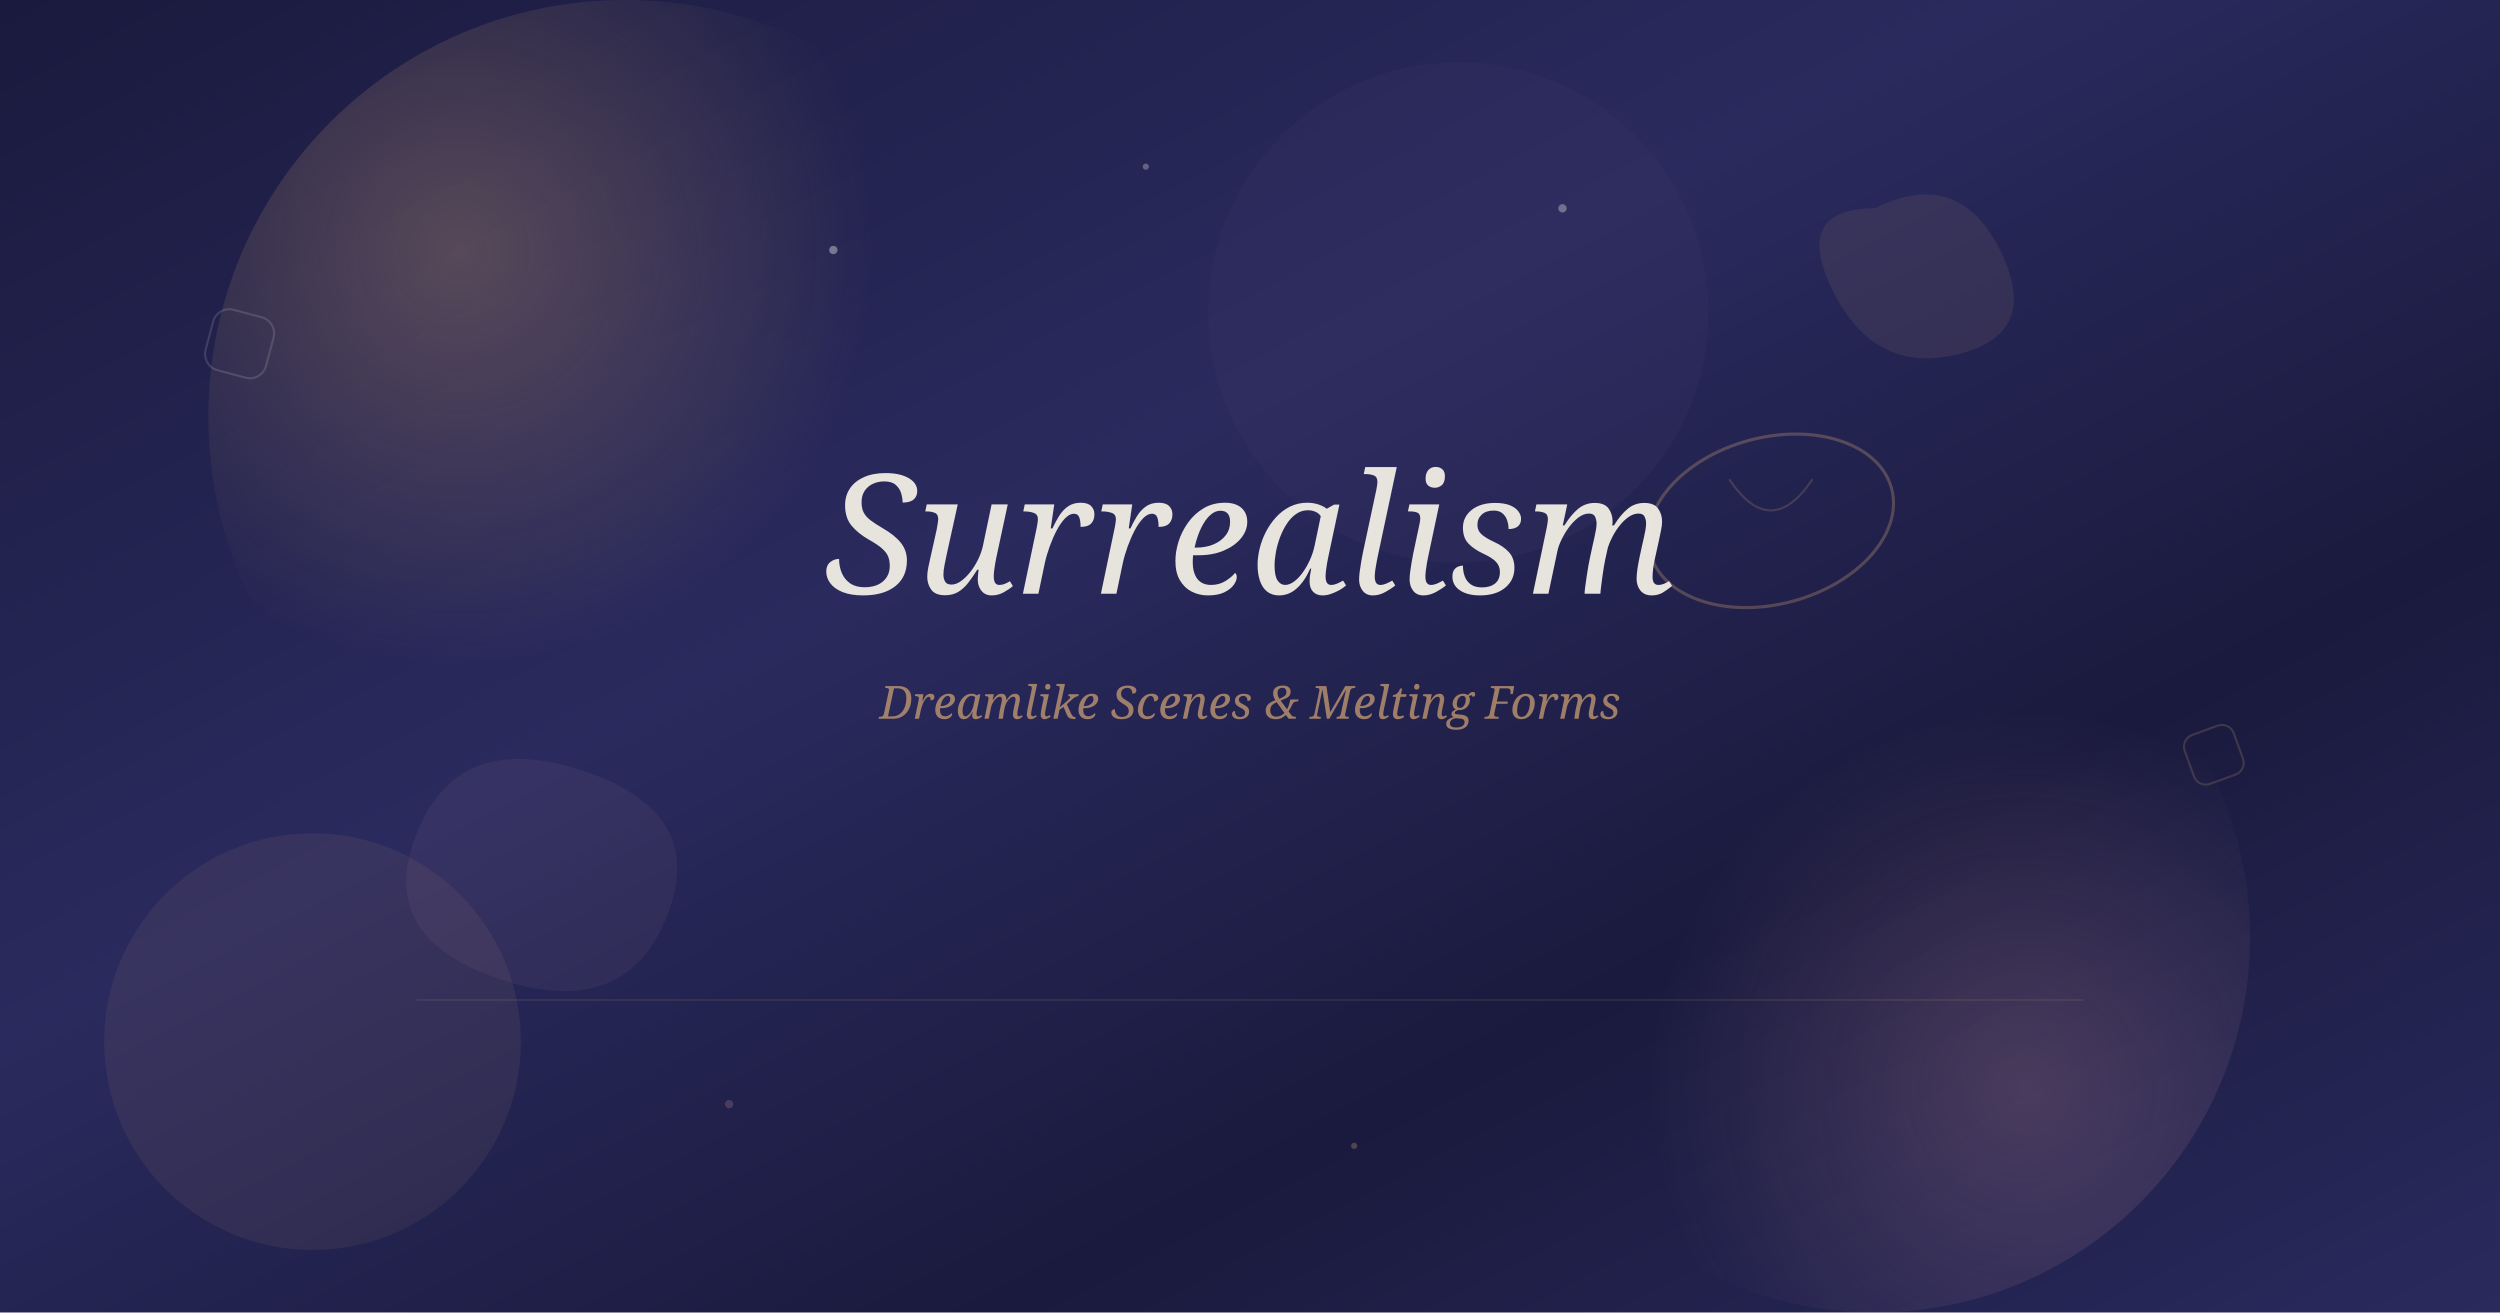
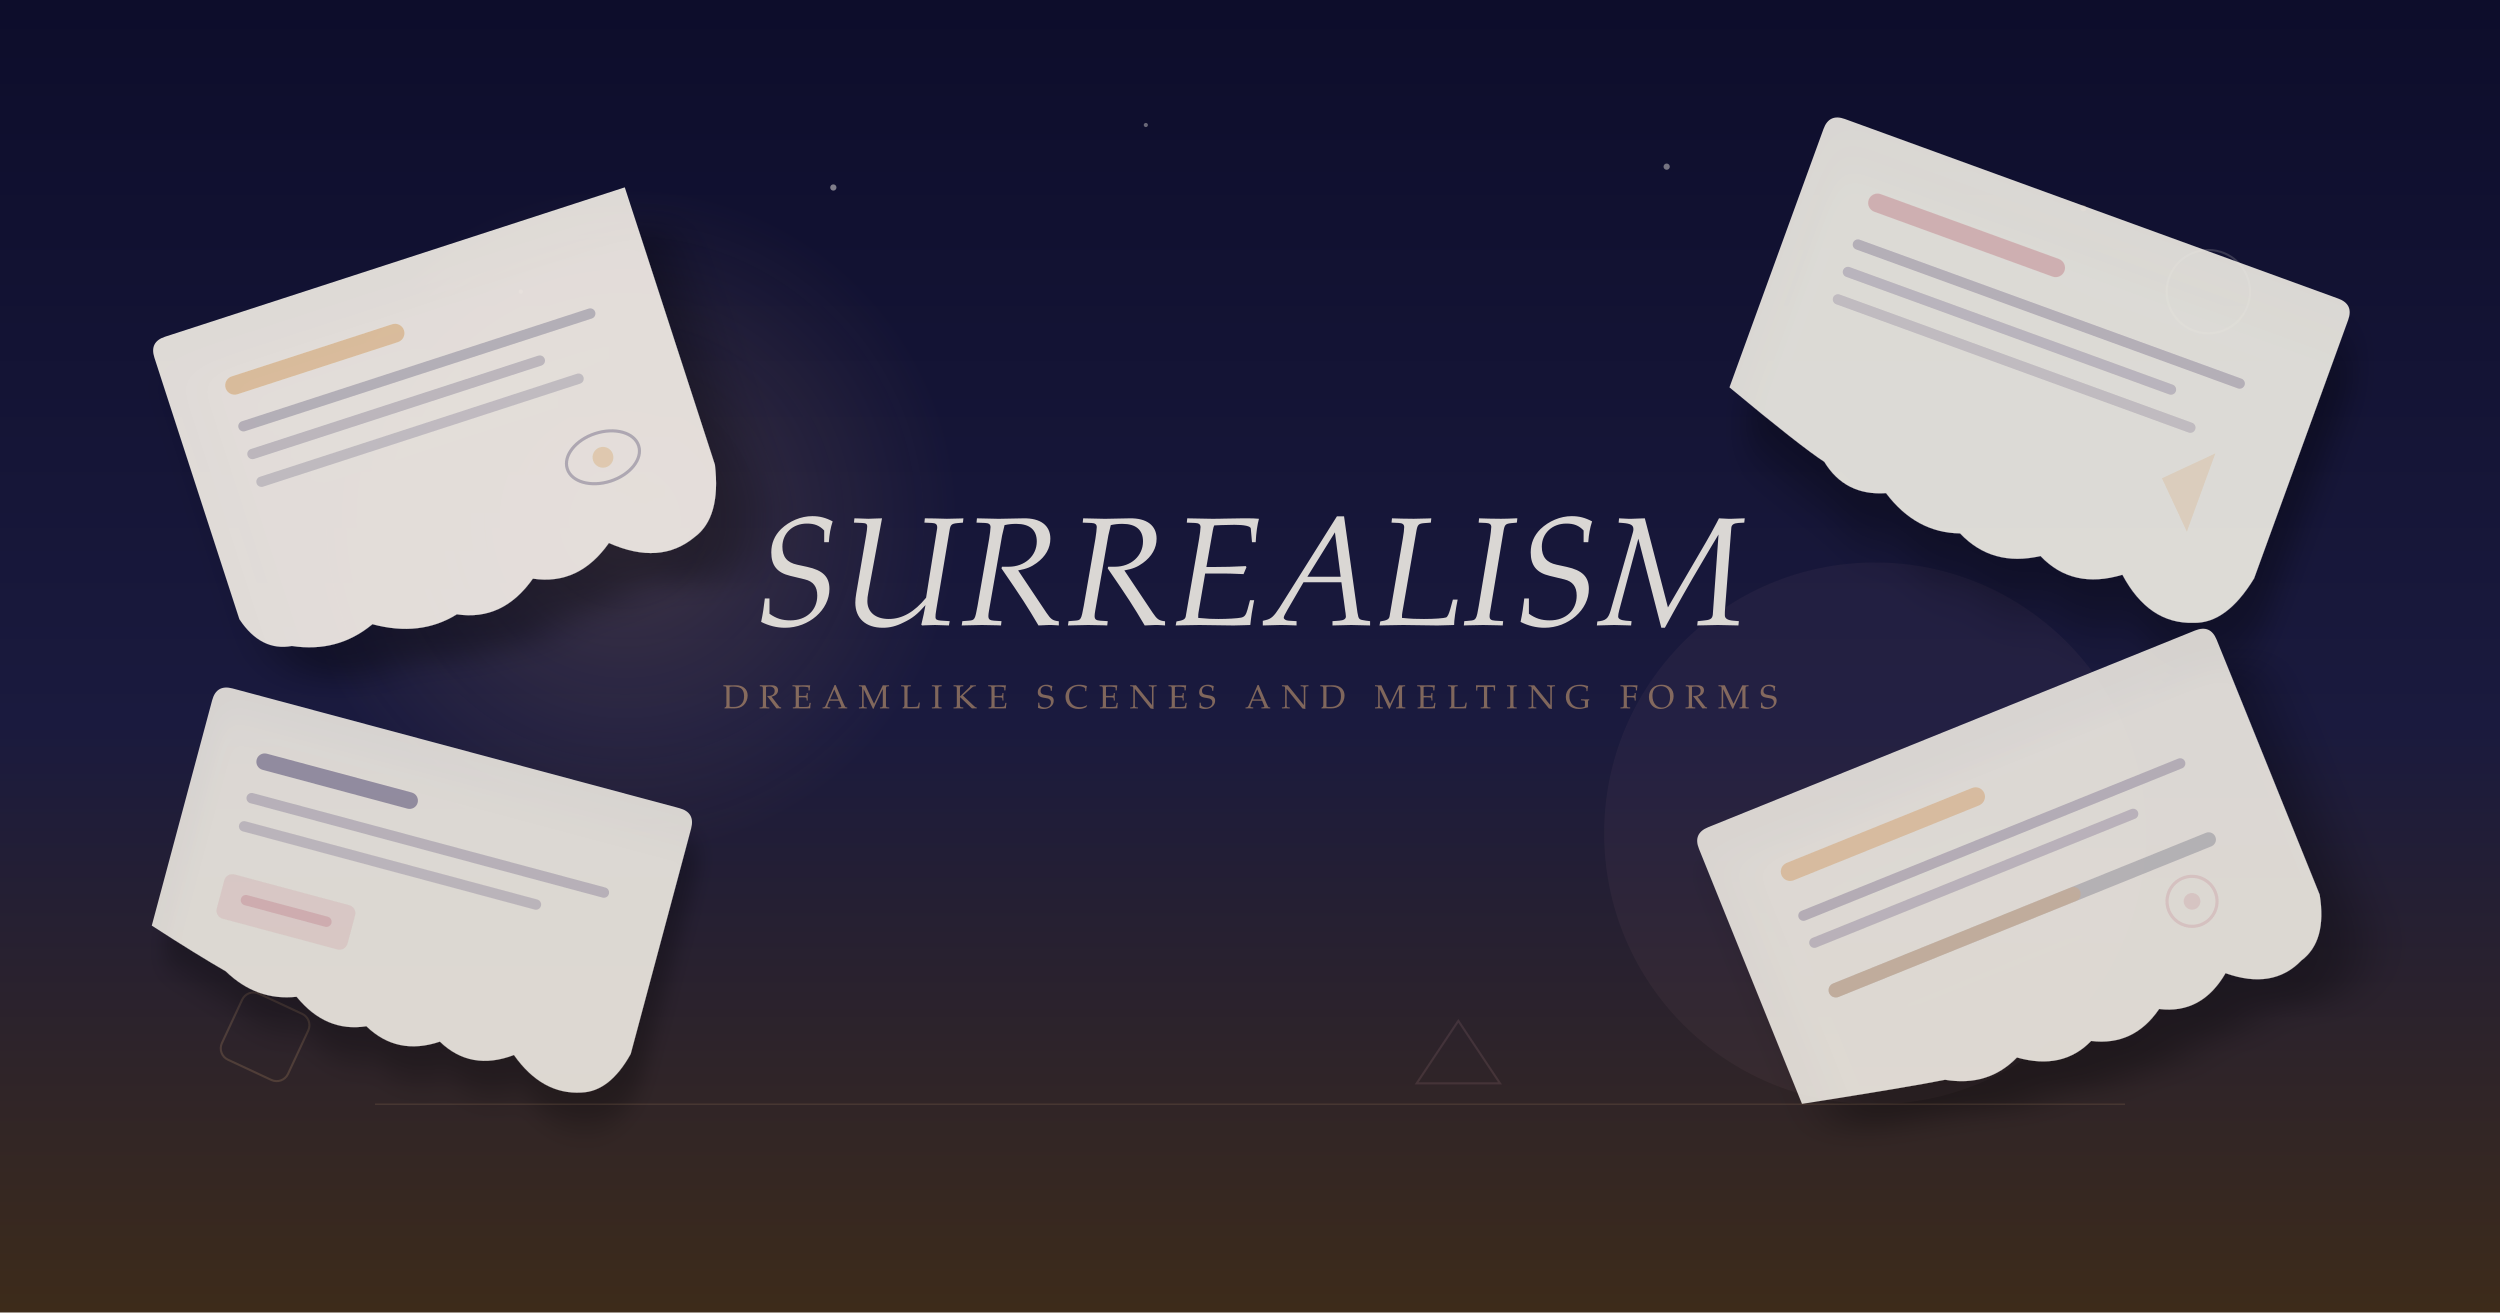
- <svg xmlns="http://www.w3.org/2000/svg" viewBox="0 0 1200 630" fill="none">
+ <svg xmlns="http://www.w3.org/2000/svg" viewBox="0 0 1200 630">
  <defs>
-     <linearGradient id="sr-bg" x1="0" y1="0" x2="1" y2="1">
-       <stop offset="0%" stop-color="#1a1a3e" />
-       <stop offset="40%" stop-color="#2a2a5e" />
-       <stop offset="70%" stop-color="#1a1a3e" />
-       <stop offset="100%" stop-color="#2a2a5e" />
+     <linearGradient id="srBg" x1="0" y1="0" x2="0" y2="1">
+       <stop offset="0%" stop-color="#0d0d2b" />
+       <stop offset="55%" stop-color="#1a1a3e" />
+       <stop offset="100%" stop-color="#3d2b1a" />
    </linearGradient>
-     <radialGradient id="sr-orb1" cx="0.3" cy="0.3" r="0.5">
-       <stop offset="0%" stop-color="#d4a574" stop-opacity="0.3" />
+     <filter id="srShadow" x="-20%" y="-10%" width="150%" height="160%">
+       <feGaussianBlur in="SourceAlpha" stdDeviation="10" result="blur" />
+       <feOffset dx="12" dy="20" result="offset" />
+       <feFlood flood-color="#000000" flood-opacity="0.35" />
+       <feComposite in2="offset" operator="in" result="shadow" />
+       <feMerge>
+         <feMergeNode in="shadow" />
+         <feMergeNode in="SourceGraphic" />
+       </feMerge>
+     </filter>
+     <filter id="srShadowLight" x="-15%" y="-10%" width="140%" height="150%">
+       <feGaussianBlur in="SourceAlpha" stdDeviation="6" result="blur" />
+       <feOffset dx="8" dy="14" result="offset" />
+       <feFlood flood-color="#000000" flood-opacity="0.30" />
+       <feComposite in2="offset" operator="in" result="shadow" />
+       <feMerge>
+         <feMergeNode in="shadow" />
+         <feMergeNode in="SourceGraphic" />
+       </feMerge>
+     </filter>
+     <radialGradient id="srGlow" cx="0.5" cy="0.5" r="0.5">
+       <stop offset="0%" stop-color="#d4a574" stop-opacity="0.20" />
      <stop offset="100%" stop-color="#d4a574" stop-opacity="0" />
    </radialGradient>
-     <radialGradient id="sr-orb2" cx="0.7" cy="0.7" r="0.5">
-       <stop offset="0%" stop-color="#c38d94" stop-opacity="0.25" />
-       <stop offset="100%" stop-color="#c38d94" stop-opacity="0" />
-     </radialGradient>
  </defs>
-   <rect width="1200" height="630" fill="url(#sr-bg)" />
-   <circle cx="300" cy="200" r="200" fill="url(#sr-orb1)" />
-   <circle cx="900" cy="450" r="180" fill="url(#sr-orb2)" />
-   <circle cx="700" cy="150" r="120" fill="#4a3f6b" opacity="0.15" />
-   <circle cx="150" cy="500" r="100" fill="#d4a574" opacity="0.08" />
-   <ellipse cx="850" cy="250" rx="60" ry="40" fill="none" stroke="#d4a574" stroke-width="1.5" opacity="0.3" transform="rotate(-15 850 250)" />
-   <path d="M830,230 Q850,260 870,230" stroke="#d4a574" stroke-width="1" fill="none" opacity="0.2" />
-   <path d="M200,400 Q220,350 280,370 Q340,390 320,440 Q300,490 240,470 Q180,450 200,400" fill="#c38d94" opacity="0.08" />
-   <path d="M900,100 Q940,80 960,120 Q980,160 940,170 Q900,180 880,140 Q860,100 900,100" fill="#d4a574" opacity="0.1" />
-   <rect x="100" y="150" width="30" height="30" rx="8" fill="none" stroke="#f0ece4" stroke-width="1" opacity="0.15" transform="rotate(15 115 165)" />
-   <rect x="1050" y="350" width="25" height="25" rx="6" fill="none" stroke="#d4a574" stroke-width="1" opacity="0.2" transform="rotate(-20 1062 362)" />
-   <text x="600" y="285" font-family="Georgia, serif" font-size="80" fill="#f0ece4" text-anchor="middle" font-style="italic" opacity="0.95">Surrealism</text>
-   <text x="600" y="345" font-family="Georgia, serif" font-size="22" fill="#d4a574" text-anchor="middle" font-style="italic" opacity="0.7">Dreamlike Scenes &amp; Melting Forms</text>
-   <line x1="200" y1="480" x2="1000" y2="480" stroke="#d4a574" stroke-width="0.5" opacity="0.2" />
-   <circle cx="400" cy="120" r="2" fill="#f0ece4" opacity="0.4" />
-   <circle cx="550" cy="80" r="1.5" fill="#f0ece4" opacity="0.3" />
-   <circle cx="750" cy="100" r="2" fill="#f0ece4" opacity="0.35" />
-   <circle cx="650" cy="550" r="1.5" fill="#d4a574" opacity="0.3" />
-   <circle cx="350" cy="530" r="2" fill="#c38d94" opacity="0.25" />
+   <rect width="1200" height="630" fill="url(#srBg)" />
+   <circle cx="300" cy="250" r="160" fill="url(#srGlow)" />
+   <circle cx="900" cy="400" r="130" fill="#c38d94" opacity="0.06" />
+   <rect x="110" y="480" width="35" height="35" rx="6" fill="none" stroke="#d4a574" stroke-width="1" opacity="0.20" transform="rotate(25 127 497)" />
+   <circle cx="1060" cy="140" r="20" fill="none" stroke="#f0ece4" stroke-width="1" opacity="0.18" />
+   <polygon points="680,520 700,490 720,520" fill="none" stroke="#c38d94" stroke-width="1" opacity="0.15" />
+   <circle cx="400" cy="90" r="1.5" fill="#f0ece4" opacity="0.50" />
+   <circle cx="550" cy="60" r="1" fill="#f0ece4" opacity="0.40" />
+   <circle cx="800" cy="80" r="1.5" fill="#f0ece4" opacity="0.45" />
+   <circle cx="250" cy="140" r="1" fill="#f0ece4" opacity="0.35" />
+   <circle cx="1000" cy="100" r="1.5" fill="#d4a574" opacity="0.30" />
+   <g filter="url(#srShadow)" transform="rotate(-18 220 200)">
+     <path d="M90,120 L330,120 L330,120 Q330,120 330,128 L330,260 Q325,285 310,290 Q290,298 270,280 Q250,295 230,285 Q210,300 190,290 Q170,295 150,282 Q130,290 110,280 Q95,278 90,260 L90,128 Q90,120 98,120 Z" fill="#f0ece4" opacity="0.92" />
+     <rect x="118" y="148" width="90" height="9" rx="4.5" fill="#d4a574" opacity="0.60" />
+     <rect x="118" y="170" width="180" height="5" rx="2.5" fill="#4a3f6b" opacity="0.30" />
+     <rect x="118" y="184" width="150" height="5" rx="2.5" fill="#4a3f6b" opacity="0.25" />
+     <rect x="118" y="198" width="165" height="5" rx="2.5" fill="#4a3f6b" opacity="0.22" />
+     <ellipse cx="280" cy="240" rx="18" ry="12" fill="none" stroke="#4a3f6b" stroke-width="1.5" opacity="0.35" />
+     <circle cx="280" cy="240" r="5" fill="#d4a574" opacity="0.40" />
+   </g>
+   <g filter="url(#srShadow)" transform="rotate(20 960 180)">
+     <path d="M840,90 L1100,90 Q1108,90 1108,98 L1108,230 Q1103,255 1088,260 Q1068,268 1048,250 Q1028,265 1008,255 Q988,268 968,258 Q948,265 928,252 Q910,260 895,248 Q882,245 840,230 L840,98 Q840,90 848,90 Z" fill="#f0ece4" opacity="0.90" />
+     <rect x="872" y="118" width="100" height="9" rx="4.5" fill="#c38d94" opacity="0.55" />
+     <rect x="872" y="142" width="200" height="5" rx="2.5" fill="#4a3f6b" opacity="0.28" />
+     <rect x="872" y="156" width="170" height="5" rx="2.5" fill="#4a3f6b" opacity="0.24" />
+     <rect x="872" y="170" width="185" height="5" rx="2.5" fill="#4a3f6b" opacity="0.20" />
+     <polygon points="1050,200 1070,180 1070,220" fill="#d4a574" opacity="0.25" />
+   </g>
+   <g filter="url(#srShadowLight)" transform="rotate(15 250 440)">
+     <path d="M80,370 L310,370 Q318,370 318,378 L318,490 Q313,510 300,514 Q282,520 264,505 Q246,518 228,508 Q210,520 192,510 Q174,518 156,505 Q138,512 120,502 Q105,498 80,490 L80,378 Q80,370 88,370 Z" fill="#f0ece4" opacity="0.88" />
+     <rect x="108" y="396" width="80" height="8" rx="4" fill="#4a3f6b" opacity="0.50" />
+     <rect x="108" y="416" width="180" height="5" rx="2.5" fill="#4a3f6b" opacity="0.25" />
+     <rect x="108" y="430" width="150" height="5" rx="2.5" fill="#4a3f6b" opacity="0.22" />
+     <rect x="108" y="456" width="65" height="22" rx="4" fill="#c38d94" opacity="0.20" />
+     <rect x="118" y="464" width="45" height="5" rx="2.5" fill="#c38d94" opacity="0.45" />
+   </g>
+   <g filter="url(#srShadow)" transform="rotate(-22 950 420)">
+     <path d="M830,350 L1090,350 Q1098,350 1098,358 L1098,490 Q1093,512 1078,516 Q1060,524 1042,508 Q1024,522 1006,512 Q988,524 970,514 Q952,522 934,508 Q916,516 898,505 Q882,502 830,490 L830,358 Q830,350 838,350 Z" fill="#f0ece4" opacity="0.88" />
+     <rect x="862" y="380" width="105" height="9" rx="4.5" fill="#d4a574" opacity="0.55" />
+     <rect x="862" y="404" width="200" height="5" rx="2.5" fill="#4a3f6b" opacity="0.28" />
+     <rect x="862" y="418" width="170" height="5" rx="2.5" fill="#4a3f6b" opacity="0.24" />
+     <rect x="862" y="442" width="200" height="7" rx="3.5" fill="#1a1a3e" opacity="0.20" />
+     <rect x="862" y="442" width="130" height="7" rx="3.5" fill="#d4a574" opacity="0.35" />
+     <circle cx="1040" cy="470" r="12" fill="none" stroke="#c38d94" stroke-width="1.5" opacity="0.30" />
+     <circle cx="1040" cy="470" r="4" fill="#c38d94" opacity="0.25" />
+   </g>
+   <line x1="180" y1="530" x2="1020" y2="530" stroke="#d4a574" stroke-width="0.5" opacity="0.20" />
+   <text x="600" y="300" text-anchor="middle" font-family="Georgia, 'Palatino Linotype', serif" font-size="74" font-style="italic" fill="#f0ece4" opacity="0.90">SURREALISM</text>
+   <text x="600" y="340" text-anchor="middle" font-family="Georgia, 'Palatino Linotype', serif" font-size="16" fill="#d4a574" letter-spacing="5" opacity="0.55">DREAMLIKE SCENES AND MELTING FORMS</text>
</svg>
